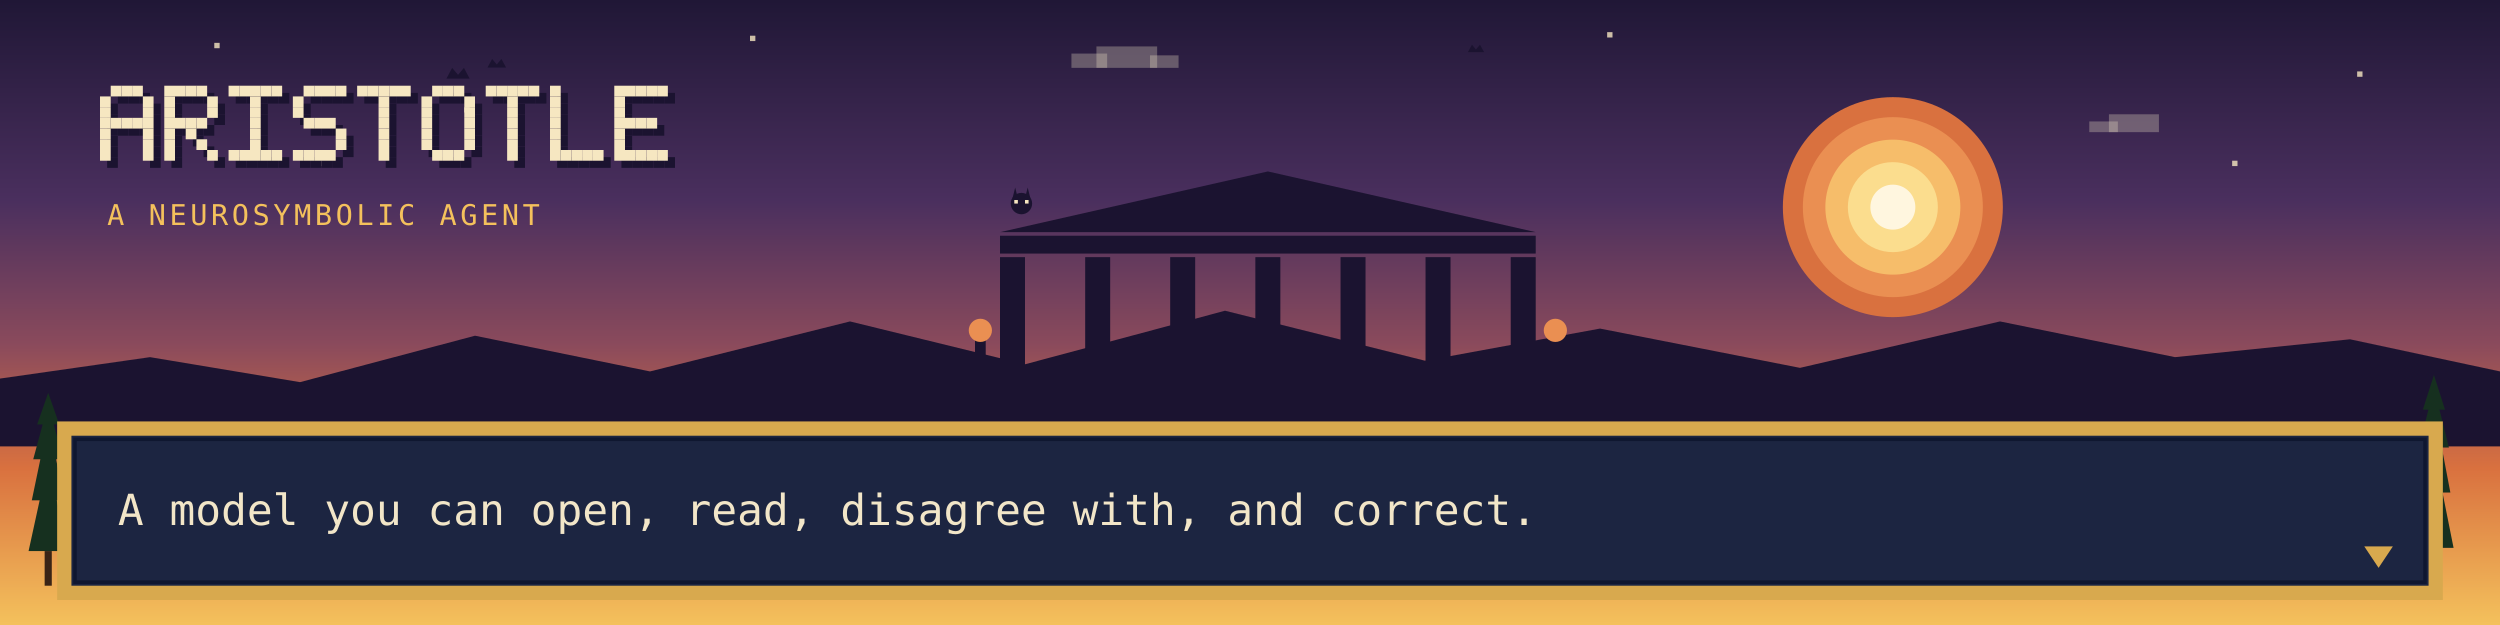
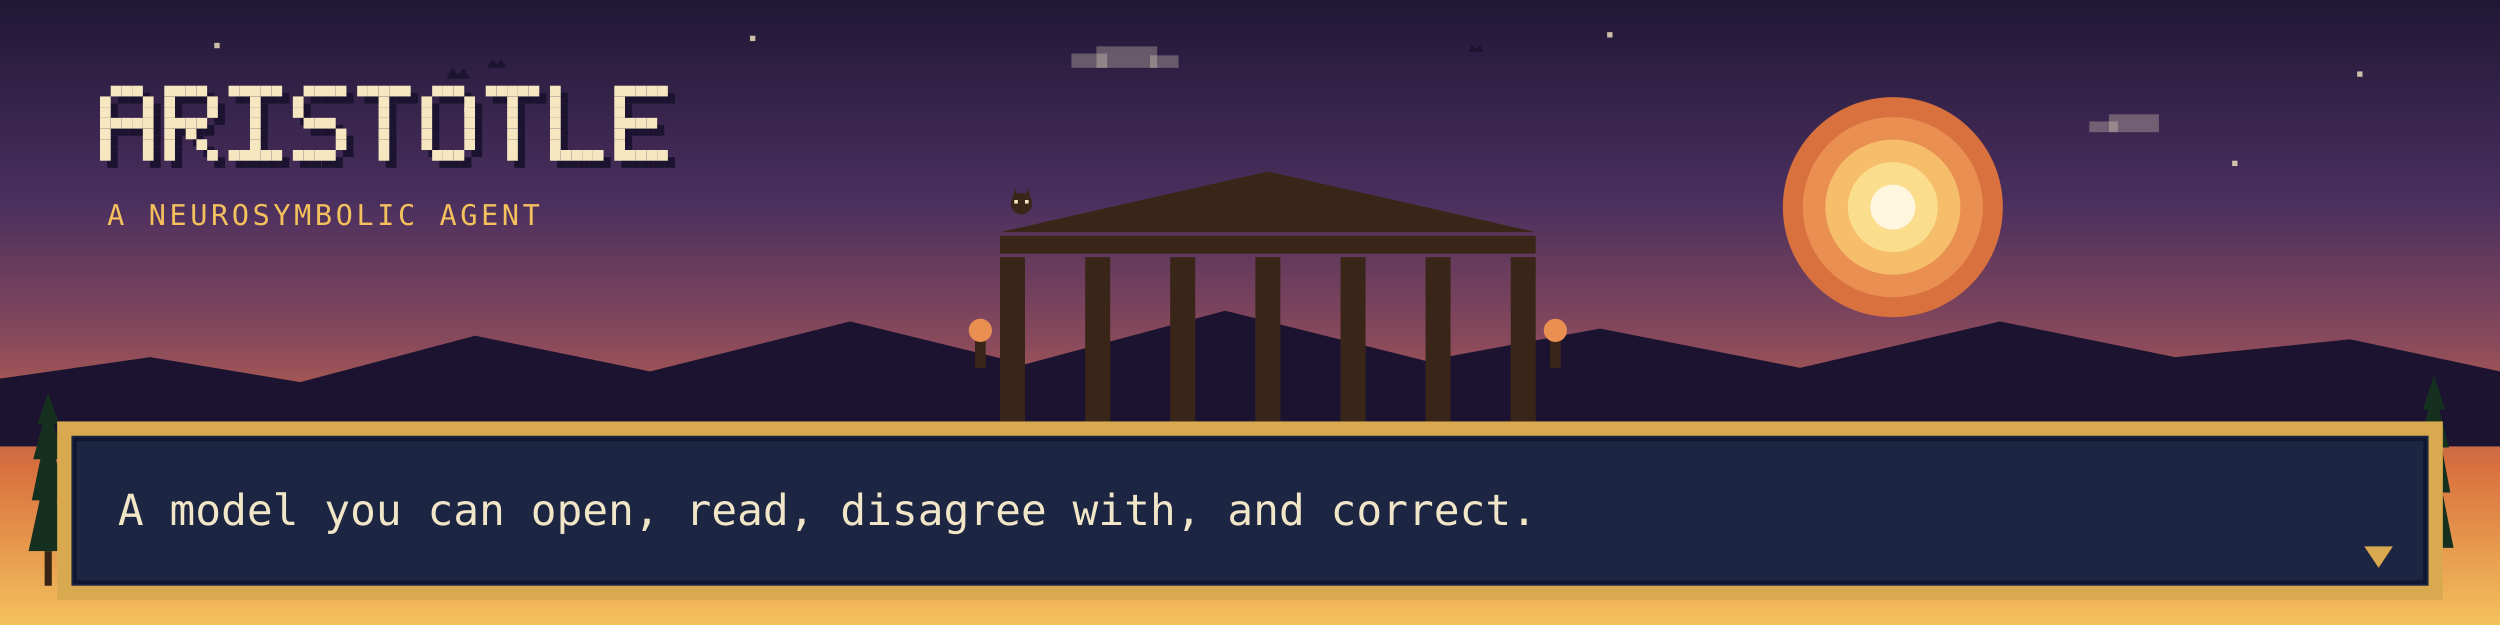
<svg xmlns="http://www.w3.org/2000/svg" viewBox="0 0 1400 350" role="img" aria-label="aristotle — a neurosymbolic agent that builds a model of your system, and shows it to you">
  <defs>
    <linearGradient id="sky" x1="0" y1="0" x2="0" y2="1">
      <stop offset="0%" stop-color="#201736" />
      <stop offset="32%" stop-color="#4a2f5e" />
      <stop offset="55%" stop-color="#8a4a5c" />
      <stop offset="75%" stop-color="#d9713f" />
      <stop offset="100%" stop-color="#f4c15c" />
    </linearGradient>
  </defs>
  <rect x="0.0" y="0.0" width="1400.0" height="350.0" fill="url(#sky)" />
  <rect x="120.0" y="24.0" width="3.0" height="3.0" fill="#f6e7c1" opacity="0.8" />
  <rect x="260.0" y="60.0" width="3.0" height="3.0" fill="#f6e7c1" opacity="0.8" />
  <rect x="420.0" y="20.0" width="3.0" height="3.0" fill="#f6e7c1" opacity="0.8" />
  <rect x="180.0" y="90.0" width="3.0" height="3.0" fill="#f6e7c1" opacity="0.8" />
  <rect x="900.0" y="18.0" width="3.0" height="3.0" fill="#f6e7c1" opacity="0.8" />
  <rect x="1320.0" y="40.0" width="3.0" height="3.0" fill="#f6e7c1" opacity="0.8" />
  <rect x="1250.0" y="90.0" width="3.0" height="3.0" fill="#f6e7c1" opacity="0.8" />
  <rect x="600.0" y="30.0" width="20.0" height="8.0" fill="#f2e6c8" opacity="0.3" />
  <rect x="614.0" y="26.0" width="34.0" height="12.0" fill="#f2e6c8" opacity="0.3" />
  <rect x="644.0" y="31.0" width="16.0" height="7.0" fill="#f2e6c8" opacity="0.3" />
  <rect x="1170.0" y="68.0" width="16.0" height="6.0" fill="#f2e6c8" opacity="0.3" />
  <rect x="1181.0" y="64.0" width="28.0" height="10.0" fill="#f2e6c8" opacity="0.3" />
  <polygon points="250.0,44.0 253.2,38.0 256.5,41.9 259.8,38.0 263.0,44.0" fill="#1b1330" />
  <polygon points="273.0,37.8 275.6,33.0 278.2,36.1 280.8,33.0 283.4,37.8" fill="#1b1330" />
  <polygon points="822.0,29.2 824.3,25.0 826.5,27.7 828.8,25.0 831.1,29.2" fill="#1b1330" />
  <circle cx="1060.0" cy="116.0" r="61.6" fill="#d9713f" />
  <circle cx="1060.0" cy="116.0" r="50.4" fill="#ea8f52" />
  <circle cx="1060.0" cy="116.0" r="37.8" fill="#f6bd6a" />
  <circle cx="1060.0" cy="116.0" r="25.2" fill="#fbdd8e" />
  <circle cx="1060.0" cy="116.0" r="12.6" fill="#fff6df" />
  <polygon points="0.0,250.0 0.0,212.0 84.0,200.0 168.0,214.0 266.0,188.0 364.0,208.0 476.0,180.0 574.0,204.0 686.0,174.0 798.0,202.0 896.0,184.0 1008.0,206.0 1120.0,180.0 1218.0,200.0 1316.0,190.0 1400.0,208.0 1400.0,250.0" fill="#1b1330" />
  <polygon points="27.0,220.0 33.2,237.7 30.1,237.7 35.4,257.2 31.4,257.2 36.2,280.2 31.8,280.2 38.0,308.6 16.0,308.6 22.2,280.2 17.8,280.2 22.6,257.2 18.6,257.2 23.9,237.7 20.8,237.7" fill="#16301f" />
  <rect x="25.0" y="308.6" width="4.0" height="19.4" fill="#3a2416" />
  <polygon points="1363.0,210.0 1369.2,229.4 1366.1,229.4 1371.4,250.6 1367.4,250.6 1372.2,275.8 1367.8,275.8 1374.0,306.8 1352.0,306.8 1358.2,275.8 1353.8,275.8 1358.6,250.6 1354.6,250.6 1359.9,229.4 1356.8,229.4" fill="#16301f" />
  <rect x="1361.0" y="306.8" width="4.0" height="21.2" fill="#3a2416" />
-   <polygon points="710.0,96.0 860.0,130.0 560.0,130.0" fill="#1b1330" />
-   <rect x="560.0" y="132.0" width="300.0" height="10.0" fill="#1b1330" />
-   <rect x="560.0" y="144.0" width="14.0" height="92.0" fill="#1b1330" />
-   <rect x="607.7" y="144.0" width="14.0" height="92.0" fill="#1b1330" />
-   <rect x="655.3" y="144.0" width="14.0" height="92.0" fill="#1b1330" />
-   <rect x="703.0" y="144.0" width="14.0" height="92.0" fill="#1b1330" />
-   <rect x="750.7" y="144.0" width="14.0" height="92.0" fill="#1b1330" />
-   <rect x="798.3" y="144.0" width="14.0" height="92.0" fill="#1b1330" />
-   <rect x="846.0" y="144.0" width="14.0" height="92.0" fill="#1b1330" />
-   <rect x="552.0" y="238.0" width="316.0" height="12.0" fill="#1b1330" />
-   <circle cx="572.0" cy="114.0" r="6.0" fill="#1b1330" />
-   <polygon points="567.0,111.0 570.0,111.0 568.5,105.0" fill="#1b1330" />
-   <polygon points="574.0,111.0 577.0,111.0 575.5,105.0" fill="#1b1330" />
+   <polygon points="710.0,96.0 860.0,130.0 560.0,130.0" fill="#3a2618" />
+   <rect x="560.0" y="132.0" width="300.0" height="10.0" fill="#3a2618" />
+   <rect x="560.0" y="144.0" width="14.0" height="92.0" fill="#3a2618" />
+   <rect x="607.7" y="144.0" width="14.0" height="92.0" fill="#3a2618" />
+   <rect x="655.3" y="144.0" width="14.0" height="92.0" fill="#3a2618" />
+   <rect x="703.0" y="144.0" width="14.0" height="92.0" fill="#3a2618" />
+   <rect x="750.7" y="144.0" width="14.0" height="92.0" fill="#3a2618" />
+   <rect x="798.3" y="144.0" width="14.0" height="92.0" fill="#3a2618" />
+   <rect x="846.0" y="144.0" width="14.0" height="92.0" fill="#3a2618" />
+   <rect x="552.0" y="238.0" width="316.0" height="12.0" fill="#3a2618" />
+   <circle cx="572.0" cy="114.0" r="6.0" fill="#3a2618" />
+   <polygon points="567.0,111.0 570.0,111.0 568.5,105.0" fill="#3a2618" />
+   <polygon points="574.0,111.0 577.0,111.0 575.5,105.0" fill="#3a2618" />
  <rect x="568.0" y="112.0" width="2.0" height="2.0" fill="#f6e7c1" />
  <rect x="574.0" y="112.0" width="2.0" height="2.0" fill="#f6e7c1" />
-   <rect x="546.0" y="190.0" width="6.0" height="16.0" fill="#1b1330" />
+   <rect x="546.0" y="190.0" width="6.0" height="16.0" fill="#3a2618" />
  <circle cx="549.0" cy="185.0" r="6.5" fill="#ea8f52" />
-   <rect x="868.0" y="190.0" width="6.0" height="16.0" fill="#1b1330" />
+   <rect x="868.0" y="190.0" width="6.0" height="16.0" fill="#3a2618" />
  <circle cx="871.0" cy="185.0" r="6.5" fill="#ea8f52" />
  <rect x="66.0" y="52.0" width="6.0" height="6.0" fill="#1b1330" />
  <rect x="72.0" y="52.0" width="6.0" height="6.0" fill="#1b1330" />
  <rect x="78.0" y="52.0" width="6.0" height="6.0" fill="#1b1330" />
  <rect x="60.0" y="58.0" width="6.0" height="6.0" fill="#1b1330" />
  <rect x="84.0" y="58.0" width="6.0" height="6.0" fill="#1b1330" />
  <rect x="60.0" y="64.0" width="6.0" height="6.0" fill="#1b1330" />
  <rect x="84.0" y="64.0" width="6.0" height="6.0" fill="#1b1330" />
  <rect x="60.0" y="70.0" width="6.0" height="6.0" fill="#1b1330" />
  <rect x="66.0" y="70.0" width="6.0" height="6.0" fill="#1b1330" />
  <rect x="72.0" y="70.0" width="6.0" height="6.0" fill="#1b1330" />
  <rect x="78.0" y="70.0" width="6.0" height="6.0" fill="#1b1330" />
  <rect x="84.0" y="70.0" width="6.0" height="6.0" fill="#1b1330" />
  <rect x="60.0" y="76.0" width="6.0" height="6.0" fill="#1b1330" />
  <rect x="84.0" y="76.0" width="6.0" height="6.0" fill="#1b1330" />
  <rect x="60.0" y="82.0" width="6.0" height="6.0" fill="#1b1330" />
  <rect x="84.0" y="82.0" width="6.0" height="6.0" fill="#1b1330" />
  <rect x="60.0" y="88.0" width="6.0" height="6.0" fill="#1b1330" />
  <rect x="84.0" y="88.0" width="6.0" height="6.0" fill="#1b1330" />
  <rect x="96.0" y="52.0" width="6.0" height="6.0" fill="#1b1330" />
  <rect x="102.0" y="52.0" width="6.0" height="6.0" fill="#1b1330" />
  <rect x="108.0" y="52.0" width="6.0" height="6.0" fill="#1b1330" />
  <rect x="114.0" y="52.0" width="6.0" height="6.0" fill="#1b1330" />
  <rect x="96.0" y="58.0" width="6.0" height="6.0" fill="#1b1330" />
  <rect x="120.0" y="58.0" width="6.0" height="6.0" fill="#1b1330" />
  <rect x="96.0" y="64.0" width="6.0" height="6.0" fill="#1b1330" />
  <rect x="120.0" y="64.0" width="6.0" height="6.0" fill="#1b1330" />
  <rect x="96.0" y="70.0" width="6.0" height="6.0" fill="#1b1330" />
  <rect x="102.0" y="70.0" width="6.0" height="6.0" fill="#1b1330" />
  <rect x="108.0" y="70.0" width="6.0" height="6.0" fill="#1b1330" />
  <rect x="114.0" y="70.0" width="6.0" height="6.0" fill="#1b1330" />
  <rect x="96.0" y="76.0" width="6.0" height="6.0" fill="#1b1330" />
  <rect x="108.0" y="76.0" width="6.0" height="6.0" fill="#1b1330" />
  <rect x="96.0" y="82.0" width="6.0" height="6.0" fill="#1b1330" />
  <rect x="114.0" y="82.0" width="6.0" height="6.0" fill="#1b1330" />
  <rect x="96.0" y="88.0" width="6.0" height="6.0" fill="#1b1330" />
  <rect x="120.0" y="88.0" width="6.0" height="6.0" fill="#1b1330" />
  <rect x="132.0" y="52.0" width="6.0" height="6.0" fill="#1b1330" />
  <rect x="138.0" y="52.0" width="6.0" height="6.0" fill="#1b1330" />
  <rect x="144.0" y="52.0" width="6.0" height="6.0" fill="#1b1330" />
  <rect x="150.0" y="52.0" width="6.0" height="6.0" fill="#1b1330" />
  <rect x="156.0" y="52.0" width="6.0" height="6.0" fill="#1b1330" />
  <rect x="144.0" y="58.0" width="6.0" height="6.0" fill="#1b1330" />
  <rect x="144.0" y="64.0" width="6.0" height="6.0" fill="#1b1330" />
  <rect x="144.0" y="70.0" width="6.0" height="6.0" fill="#1b1330" />
  <rect x="144.0" y="76.0" width="6.0" height="6.0" fill="#1b1330" />
  <rect x="144.0" y="82.0" width="6.0" height="6.0" fill="#1b1330" />
  <rect x="132.0" y="88.0" width="6.0" height="6.0" fill="#1b1330" />
  <rect x="138.0" y="88.0" width="6.0" height="6.0" fill="#1b1330" />
  <rect x="144.0" y="88.0" width="6.0" height="6.0" fill="#1b1330" />
  <rect x="150.0" y="88.0" width="6.0" height="6.0" fill="#1b1330" />
  <rect x="156.0" y="88.0" width="6.0" height="6.0" fill="#1b1330" />
  <rect x="174.0" y="52.0" width="6.0" height="6.0" fill="#1b1330" />
  <rect x="180.0" y="52.0" width="6.0" height="6.0" fill="#1b1330" />
  <rect x="186.0" y="52.0" width="6.0" height="6.0" fill="#1b1330" />
  <rect x="192.0" y="52.0" width="6.0" height="6.0" fill="#1b1330" />
  <rect x="168.0" y="58.0" width="6.0" height="6.0" fill="#1b1330" />
  <rect x="168.0" y="64.0" width="6.0" height="6.0" fill="#1b1330" />
  <rect x="174.0" y="70.0" width="6.0" height="6.0" fill="#1b1330" />
  <rect x="180.0" y="70.0" width="6.0" height="6.0" fill="#1b1330" />
  <rect x="186.0" y="70.0" width="6.0" height="6.0" fill="#1b1330" />
  <rect x="192.0" y="76.0" width="6.0" height="6.0" fill="#1b1330" />
  <rect x="192.0" y="82.0" width="6.0" height="6.0" fill="#1b1330" />
  <rect x="168.0" y="88.0" width="6.0" height="6.0" fill="#1b1330" />
  <rect x="174.0" y="88.0" width="6.0" height="6.0" fill="#1b1330" />
  <rect x="180.0" y="88.0" width="6.0" height="6.0" fill="#1b1330" />
  <rect x="186.0" y="88.0" width="6.0" height="6.0" fill="#1b1330" />
  <rect x="204.0" y="52.0" width="6.0" height="6.0" fill="#1b1330" />
  <rect x="210.0" y="52.0" width="6.0" height="6.0" fill="#1b1330" />
  <rect x="216.0" y="52.0" width="6.0" height="6.0" fill="#1b1330" />
  <rect x="222.0" y="52.0" width="6.0" height="6.0" fill="#1b1330" />
  <rect x="228.0" y="52.0" width="6.0" height="6.0" fill="#1b1330" />
  <rect x="216.0" y="58.0" width="6.0" height="6.0" fill="#1b1330" />
  <rect x="216.0" y="64.0" width="6.0" height="6.0" fill="#1b1330" />
  <rect x="216.0" y="70.0" width="6.0" height="6.0" fill="#1b1330" />
  <rect x="216.0" y="76.0" width="6.0" height="6.0" fill="#1b1330" />
  <rect x="216.0" y="82.0" width="6.0" height="6.0" fill="#1b1330" />
  <rect x="216.0" y="88.0" width="6.0" height="6.0" fill="#1b1330" />
  <rect x="246.0" y="52.0" width="6.0" height="6.0" fill="#1b1330" />
  <rect x="252.0" y="52.0" width="6.0" height="6.0" fill="#1b1330" />
  <rect x="258.0" y="52.0" width="6.0" height="6.0" fill="#1b1330" />
  <rect x="240.0" y="58.0" width="6.0" height="6.0" fill="#1b1330" />
  <rect x="264.0" y="58.0" width="6.0" height="6.0" fill="#1b1330" />
  <rect x="240.0" y="64.0" width="6.0" height="6.0" fill="#1b1330" />
  <rect x="264.0" y="64.0" width="6.0" height="6.0" fill="#1b1330" />
  <rect x="240.0" y="70.0" width="6.0" height="6.0" fill="#1b1330" />
  <rect x="264.0" y="70.0" width="6.0" height="6.0" fill="#1b1330" />
  <rect x="240.0" y="76.0" width="6.0" height="6.0" fill="#1b1330" />
  <rect x="264.0" y="76.0" width="6.0" height="6.0" fill="#1b1330" />
  <rect x="240.0" y="82.0" width="6.0" height="6.0" fill="#1b1330" />
  <rect x="264.0" y="82.0" width="6.0" height="6.0" fill="#1b1330" />
  <rect x="246.0" y="88.0" width="6.0" height="6.0" fill="#1b1330" />
  <rect x="252.0" y="88.0" width="6.0" height="6.0" fill="#1b1330" />
  <rect x="258.0" y="88.0" width="6.0" height="6.0" fill="#1b1330" />
  <rect x="276.0" y="52.0" width="6.0" height="6.0" fill="#1b1330" />
  <rect x="282.0" y="52.0" width="6.0" height="6.0" fill="#1b1330" />
  <rect x="288.0" y="52.0" width="6.0" height="6.0" fill="#1b1330" />
  <rect x="294.0" y="52.0" width="6.0" height="6.0" fill="#1b1330" />
  <rect x="300.0" y="52.0" width="6.0" height="6.0" fill="#1b1330" />
  <rect x="288.0" y="58.0" width="6.0" height="6.0" fill="#1b1330" />
  <rect x="288.0" y="64.0" width="6.0" height="6.0" fill="#1b1330" />
  <rect x="288.0" y="70.0" width="6.0" height="6.0" fill="#1b1330" />
  <rect x="288.0" y="76.0" width="6.0" height="6.0" fill="#1b1330" />
  <rect x="288.0" y="82.0" width="6.0" height="6.0" fill="#1b1330" />
  <rect x="288.0" y="88.0" width="6.0" height="6.0" fill="#1b1330" />
  <rect x="312.0" y="52.0" width="6.0" height="6.0" fill="#1b1330" />
  <rect x="312.0" y="58.0" width="6.0" height="6.0" fill="#1b1330" />
  <rect x="312.0" y="64.0" width="6.0" height="6.0" fill="#1b1330" />
  <rect x="312.0" y="70.0" width="6.0" height="6.0" fill="#1b1330" />
  <rect x="312.0" y="76.0" width="6.0" height="6.0" fill="#1b1330" />
  <rect x="312.0" y="82.0" width="6.0" height="6.0" fill="#1b1330" />
  <rect x="312.0" y="88.0" width="6.0" height="6.0" fill="#1b1330" />
  <rect x="318.0" y="88.0" width="6.0" height="6.0" fill="#1b1330" />
  <rect x="324.0" y="88.0" width="6.0" height="6.0" fill="#1b1330" />
  <rect x="330.0" y="88.0" width="6.0" height="6.0" fill="#1b1330" />
  <rect x="336.0" y="88.0" width="6.0" height="6.0" fill="#1b1330" />
  <rect x="348.0" y="52.0" width="6.0" height="6.0" fill="#1b1330" />
  <rect x="354.0" y="52.0" width="6.0" height="6.0" fill="#1b1330" />
  <rect x="360.0" y="52.0" width="6.0" height="6.0" fill="#1b1330" />
  <rect x="366.0" y="52.0" width="6.0" height="6.0" fill="#1b1330" />
  <rect x="372.0" y="52.0" width="6.0" height="6.0" fill="#1b1330" />
  <rect x="348.0" y="58.0" width="6.0" height="6.0" fill="#1b1330" />
  <rect x="348.0" y="64.0" width="6.0" height="6.0" fill="#1b1330" />
  <rect x="348.0" y="70.0" width="6.0" height="6.0" fill="#1b1330" />
  <rect x="354.0" y="70.0" width="6.0" height="6.0" fill="#1b1330" />
  <rect x="360.0" y="70.0" width="6.0" height="6.0" fill="#1b1330" />
  <rect x="366.0" y="70.0" width="6.0" height="6.0" fill="#1b1330" />
  <rect x="348.0" y="76.0" width="6.0" height="6.0" fill="#1b1330" />
  <rect x="348.0" y="82.0" width="6.0" height="6.0" fill="#1b1330" />
  <rect x="348.0" y="88.0" width="6.0" height="6.0" fill="#1b1330" />
  <rect x="354.0" y="88.0" width="6.0" height="6.0" fill="#1b1330" />
  <rect x="360.0" y="88.0" width="6.0" height="6.0" fill="#1b1330" />
  <rect x="366.0" y="88.0" width="6.0" height="6.0" fill="#1b1330" />
  <rect x="372.0" y="88.0" width="6.0" height="6.0" fill="#1b1330" />
  <rect x="62.0" y="48.0" width="6.0" height="6.0" fill="#f6e7c1" />
  <rect x="68.0" y="48.0" width="6.0" height="6.0" fill="#f6e7c1" />
  <rect x="74.0" y="48.0" width="6.0" height="6.0" fill="#f6e7c1" />
  <rect x="56.0" y="54.0" width="6.0" height="6.0" fill="#f6e7c1" />
  <rect x="80.0" y="54.0" width="6.0" height="6.0" fill="#f6e7c1" />
  <rect x="56.0" y="60.0" width="6.0" height="6.0" fill="#f6e7c1" />
  <rect x="80.0" y="60.0" width="6.0" height="6.0" fill="#f6e7c1" />
  <rect x="56.0" y="66.0" width="6.0" height="6.0" fill="#f6e7c1" />
  <rect x="62.0" y="66.0" width="6.0" height="6.0" fill="#f6e7c1" />
  <rect x="68.0" y="66.0" width="6.0" height="6.0" fill="#f6e7c1" />
  <rect x="74.0" y="66.0" width="6.0" height="6.0" fill="#f6e7c1" />
  <rect x="80.0" y="66.0" width="6.0" height="6.0" fill="#f6e7c1" />
  <rect x="56.0" y="72.0" width="6.0" height="6.0" fill="#f6e7c1" />
  <rect x="80.0" y="72.0" width="6.0" height="6.0" fill="#f6e7c1" />
  <rect x="56.0" y="78.0" width="6.0" height="6.0" fill="#f6e7c1" />
  <rect x="80.0" y="78.0" width="6.0" height="6.0" fill="#f6e7c1" />
  <rect x="56.0" y="84.0" width="6.0" height="6.0" fill="#f6e7c1" />
  <rect x="80.0" y="84.0" width="6.0" height="6.0" fill="#f6e7c1" />
  <rect x="92.0" y="48.0" width="6.0" height="6.0" fill="#f6e7c1" />
  <rect x="98.0" y="48.0" width="6.0" height="6.0" fill="#f6e7c1" />
  <rect x="104.0" y="48.0" width="6.0" height="6.0" fill="#f6e7c1" />
  <rect x="110.0" y="48.0" width="6.0" height="6.0" fill="#f6e7c1" />
  <rect x="92.0" y="54.0" width="6.0" height="6.0" fill="#f6e7c1" />
  <rect x="116.0" y="54.0" width="6.0" height="6.0" fill="#f6e7c1" />
  <rect x="92.0" y="60.0" width="6.0" height="6.0" fill="#f6e7c1" />
  <rect x="116.0" y="60.0" width="6.0" height="6.0" fill="#f6e7c1" />
  <rect x="92.0" y="66.0" width="6.0" height="6.0" fill="#f6e7c1" />
  <rect x="98.0" y="66.0" width="6.0" height="6.0" fill="#f6e7c1" />
  <rect x="104.0" y="66.0" width="6.0" height="6.0" fill="#f6e7c1" />
  <rect x="110.0" y="66.0" width="6.0" height="6.0" fill="#f6e7c1" />
  <rect x="92.0" y="72.0" width="6.0" height="6.0" fill="#f6e7c1" />
  <rect x="104.0" y="72.0" width="6.0" height="6.0" fill="#f6e7c1" />
  <rect x="92.0" y="78.0" width="6.0" height="6.0" fill="#f6e7c1" />
  <rect x="110.0" y="78.0" width="6.0" height="6.0" fill="#f6e7c1" />
  <rect x="92.0" y="84.0" width="6.0" height="6.0" fill="#f6e7c1" />
  <rect x="116.0" y="84.0" width="6.0" height="6.0" fill="#f6e7c1" />
  <rect x="128.0" y="48.0" width="6.0" height="6.0" fill="#f6e7c1" />
  <rect x="134.0" y="48.0" width="6.0" height="6.0" fill="#f6e7c1" />
  <rect x="140.0" y="48.0" width="6.0" height="6.0" fill="#f6e7c1" />
  <rect x="146.0" y="48.0" width="6.0" height="6.0" fill="#f6e7c1" />
  <rect x="152.0" y="48.0" width="6.0" height="6.0" fill="#f6e7c1" />
  <rect x="140.0" y="54.0" width="6.0" height="6.0" fill="#f6e7c1" />
  <rect x="140.0" y="60.0" width="6.0" height="6.0" fill="#f6e7c1" />
  <rect x="140.0" y="66.0" width="6.0" height="6.0" fill="#f6e7c1" />
  <rect x="140.0" y="72.0" width="6.0" height="6.0" fill="#f6e7c1" />
  <rect x="140.0" y="78.0" width="6.0" height="6.0" fill="#f6e7c1" />
  <rect x="128.0" y="84.0" width="6.0" height="6.0" fill="#f6e7c1" />
  <rect x="134.0" y="84.0" width="6.0" height="6.0" fill="#f6e7c1" />
  <rect x="140.0" y="84.0" width="6.0" height="6.0" fill="#f6e7c1" />
  <rect x="146.0" y="84.0" width="6.0" height="6.0" fill="#f6e7c1" />
  <rect x="152.0" y="84.0" width="6.0" height="6.0" fill="#f6e7c1" />
  <rect x="170.0" y="48.0" width="6.0" height="6.0" fill="#f6e7c1" />
  <rect x="176.0" y="48.0" width="6.0" height="6.0" fill="#f6e7c1" />
  <rect x="182.0" y="48.0" width="6.0" height="6.0" fill="#f6e7c1" />
  <rect x="188.0" y="48.0" width="6.0" height="6.0" fill="#f6e7c1" />
  <rect x="164.0" y="54.0" width="6.0" height="6.0" fill="#f6e7c1" />
  <rect x="164.0" y="60.0" width="6.0" height="6.0" fill="#f6e7c1" />
  <rect x="170.0" y="66.0" width="6.0" height="6.0" fill="#f6e7c1" />
  <rect x="176.0" y="66.0" width="6.0" height="6.0" fill="#f6e7c1" />
  <rect x="182.0" y="66.0" width="6.0" height="6.0" fill="#f6e7c1" />
  <rect x="188.0" y="72.0" width="6.0" height="6.0" fill="#f6e7c1" />
  <rect x="188.0" y="78.0" width="6.0" height="6.0" fill="#f6e7c1" />
  <rect x="164.0" y="84.0" width="6.0" height="6.0" fill="#f6e7c1" />
  <rect x="170.0" y="84.0" width="6.0" height="6.0" fill="#f6e7c1" />
  <rect x="176.0" y="84.0" width="6.0" height="6.0" fill="#f6e7c1" />
  <rect x="182.0" y="84.0" width="6.0" height="6.0" fill="#f6e7c1" />
  <rect x="200.0" y="48.0" width="6.0" height="6.0" fill="#f6e7c1" />
  <rect x="206.0" y="48.0" width="6.0" height="6.0" fill="#f6e7c1" />
  <rect x="212.0" y="48.0" width="6.0" height="6.0" fill="#f6e7c1" />
  <rect x="218.0" y="48.0" width="6.0" height="6.0" fill="#f6e7c1" />
  <rect x="224.0" y="48.0" width="6.0" height="6.0" fill="#f6e7c1" />
  <rect x="212.0" y="54.0" width="6.0" height="6.0" fill="#f6e7c1" />
  <rect x="212.0" y="60.0" width="6.0" height="6.0" fill="#f6e7c1" />
  <rect x="212.0" y="66.0" width="6.0" height="6.0" fill="#f6e7c1" />
  <rect x="212.0" y="72.0" width="6.0" height="6.0" fill="#f6e7c1" />
  <rect x="212.0" y="78.0" width="6.0" height="6.0" fill="#f6e7c1" />
  <rect x="212.0" y="84.0" width="6.0" height="6.0" fill="#f6e7c1" />
  <rect x="242.0" y="48.0" width="6.0" height="6.0" fill="#f6e7c1" />
  <rect x="248.0" y="48.0" width="6.0" height="6.0" fill="#f6e7c1" />
  <rect x="254.0" y="48.0" width="6.0" height="6.0" fill="#f6e7c1" />
  <rect x="236.0" y="54.0" width="6.0" height="6.0" fill="#f6e7c1" />
  <rect x="260.0" y="54.0" width="6.0" height="6.0" fill="#f6e7c1" />
  <rect x="236.0" y="60.0" width="6.0" height="6.0" fill="#f6e7c1" />
  <rect x="260.0" y="60.0" width="6.0" height="6.0" fill="#f6e7c1" />
  <rect x="236.0" y="66.0" width="6.0" height="6.0" fill="#f6e7c1" />
  <rect x="260.0" y="66.0" width="6.0" height="6.0" fill="#f6e7c1" />
  <rect x="236.0" y="72.0" width="6.0" height="6.0" fill="#f6e7c1" />
  <rect x="260.0" y="72.0" width="6.0" height="6.0" fill="#f6e7c1" />
  <rect x="236.0" y="78.0" width="6.0" height="6.0" fill="#f6e7c1" />
  <rect x="260.0" y="78.0" width="6.0" height="6.0" fill="#f6e7c1" />
  <rect x="242.0" y="84.0" width="6.0" height="6.0" fill="#f6e7c1" />
  <rect x="248.0" y="84.0" width="6.0" height="6.0" fill="#f6e7c1" />
  <rect x="254.0" y="84.0" width="6.0" height="6.0" fill="#f6e7c1" />
  <rect x="272.0" y="48.0" width="6.0" height="6.0" fill="#f6e7c1" />
  <rect x="278.0" y="48.0" width="6.0" height="6.0" fill="#f6e7c1" />
  <rect x="284.0" y="48.0" width="6.0" height="6.0" fill="#f6e7c1" />
  <rect x="290.0" y="48.0" width="6.0" height="6.0" fill="#f6e7c1" />
  <rect x="296.0" y="48.0" width="6.0" height="6.0" fill="#f6e7c1" />
  <rect x="284.0" y="54.0" width="6.0" height="6.0" fill="#f6e7c1" />
  <rect x="284.0" y="60.0" width="6.0" height="6.0" fill="#f6e7c1" />
  <rect x="284.0" y="66.0" width="6.0" height="6.0" fill="#f6e7c1" />
  <rect x="284.0" y="72.0" width="6.0" height="6.0" fill="#f6e7c1" />
  <rect x="284.0" y="78.0" width="6.0" height="6.0" fill="#f6e7c1" />
  <rect x="284.0" y="84.0" width="6.0" height="6.0" fill="#f6e7c1" />
  <rect x="308.0" y="48.0" width="6.0" height="6.0" fill="#f6e7c1" />
  <rect x="308.0" y="54.0" width="6.0" height="6.0" fill="#f6e7c1" />
  <rect x="308.0" y="60.0" width="6.0" height="6.0" fill="#f6e7c1" />
  <rect x="308.0" y="66.0" width="6.0" height="6.0" fill="#f6e7c1" />
  <rect x="308.0" y="72.0" width="6.0" height="6.0" fill="#f6e7c1" />
  <rect x="308.0" y="78.0" width="6.0" height="6.0" fill="#f6e7c1" />
  <rect x="308.0" y="84.0" width="6.0" height="6.0" fill="#f6e7c1" />
  <rect x="314.0" y="84.0" width="6.0" height="6.0" fill="#f6e7c1" />
  <rect x="320.0" y="84.0" width="6.0" height="6.0" fill="#f6e7c1" />
  <rect x="326.0" y="84.0" width="6.0" height="6.0" fill="#f6e7c1" />
  <rect x="332.0" y="84.0" width="6.0" height="6.0" fill="#f6e7c1" />
  <rect x="344.0" y="48.0" width="6.0" height="6.0" fill="#f6e7c1" />
  <rect x="350.0" y="48.0" width="6.0" height="6.0" fill="#f6e7c1" />
  <rect x="356.0" y="48.0" width="6.0" height="6.0" fill="#f6e7c1" />
  <rect x="362.0" y="48.0" width="6.0" height="6.0" fill="#f6e7c1" />
  <rect x="368.0" y="48.0" width="6.0" height="6.0" fill="#f6e7c1" />
  <rect x="344.0" y="54.0" width="6.0" height="6.0" fill="#f6e7c1" />
  <rect x="344.0" y="60.0" width="6.0" height="6.0" fill="#f6e7c1" />
  <rect x="344.0" y="66.0" width="6.0" height="6.0" fill="#f6e7c1" />
  <rect x="350.0" y="66.0" width="6.0" height="6.0" fill="#f6e7c1" />
  <rect x="356.0" y="66.0" width="6.0" height="6.0" fill="#f6e7c1" />
  <rect x="362.0" y="66.0" width="6.0" height="6.0" fill="#f6e7c1" />
  <rect x="344.0" y="72.0" width="6.0" height="6.0" fill="#f6e7c1" />
  <rect x="344.0" y="78.0" width="6.0" height="6.0" fill="#f6e7c1" />
  <rect x="344.0" y="84.0" width="6.0" height="6.0" fill="#f6e7c1" />
  <rect x="350.0" y="84.0" width="6.0" height="6.0" fill="#f6e7c1" />
  <rect x="356.0" y="84.0" width="6.0" height="6.0" fill="#f6e7c1" />
  <rect x="362.0" y="84.0" width="6.0" height="6.0" fill="#f6e7c1" />
  <rect x="368.0" y="84.0" width="6.0" height="6.0" fill="#f6e7c1" />
  <text x="60" y="126" font-family="ui-monospace, SFMono-Regular, Menlo, Consolas, monospace" font-size="16" letter-spacing="2" fill="#f4c15c">A NEUROSYMBOLIC AGENT</text>
  <rect x="32.0" y="236.0" width="1336.0" height="100.0" fill="#d8a94e" />
  <rect x="40.0" y="244.0" width="1320.0" height="84.0" fill="#1c2541" />
  <rect x="42" y="246" width="1316" height="80" fill="none" stroke="#0f1730" stroke-width="2" />
  <text x="66" y="294.0" font-family="ui-monospace, SFMono-Regular, Menlo, Consolas, monospace" font-size="24" fill="#f2e6c8">A model you can open, read, disagree with, and correct.</text>
  <polygon points="1324.0,306.0 1340.0,306.0 1332.0,318.0" fill="#d8a94e" />
</svg>
